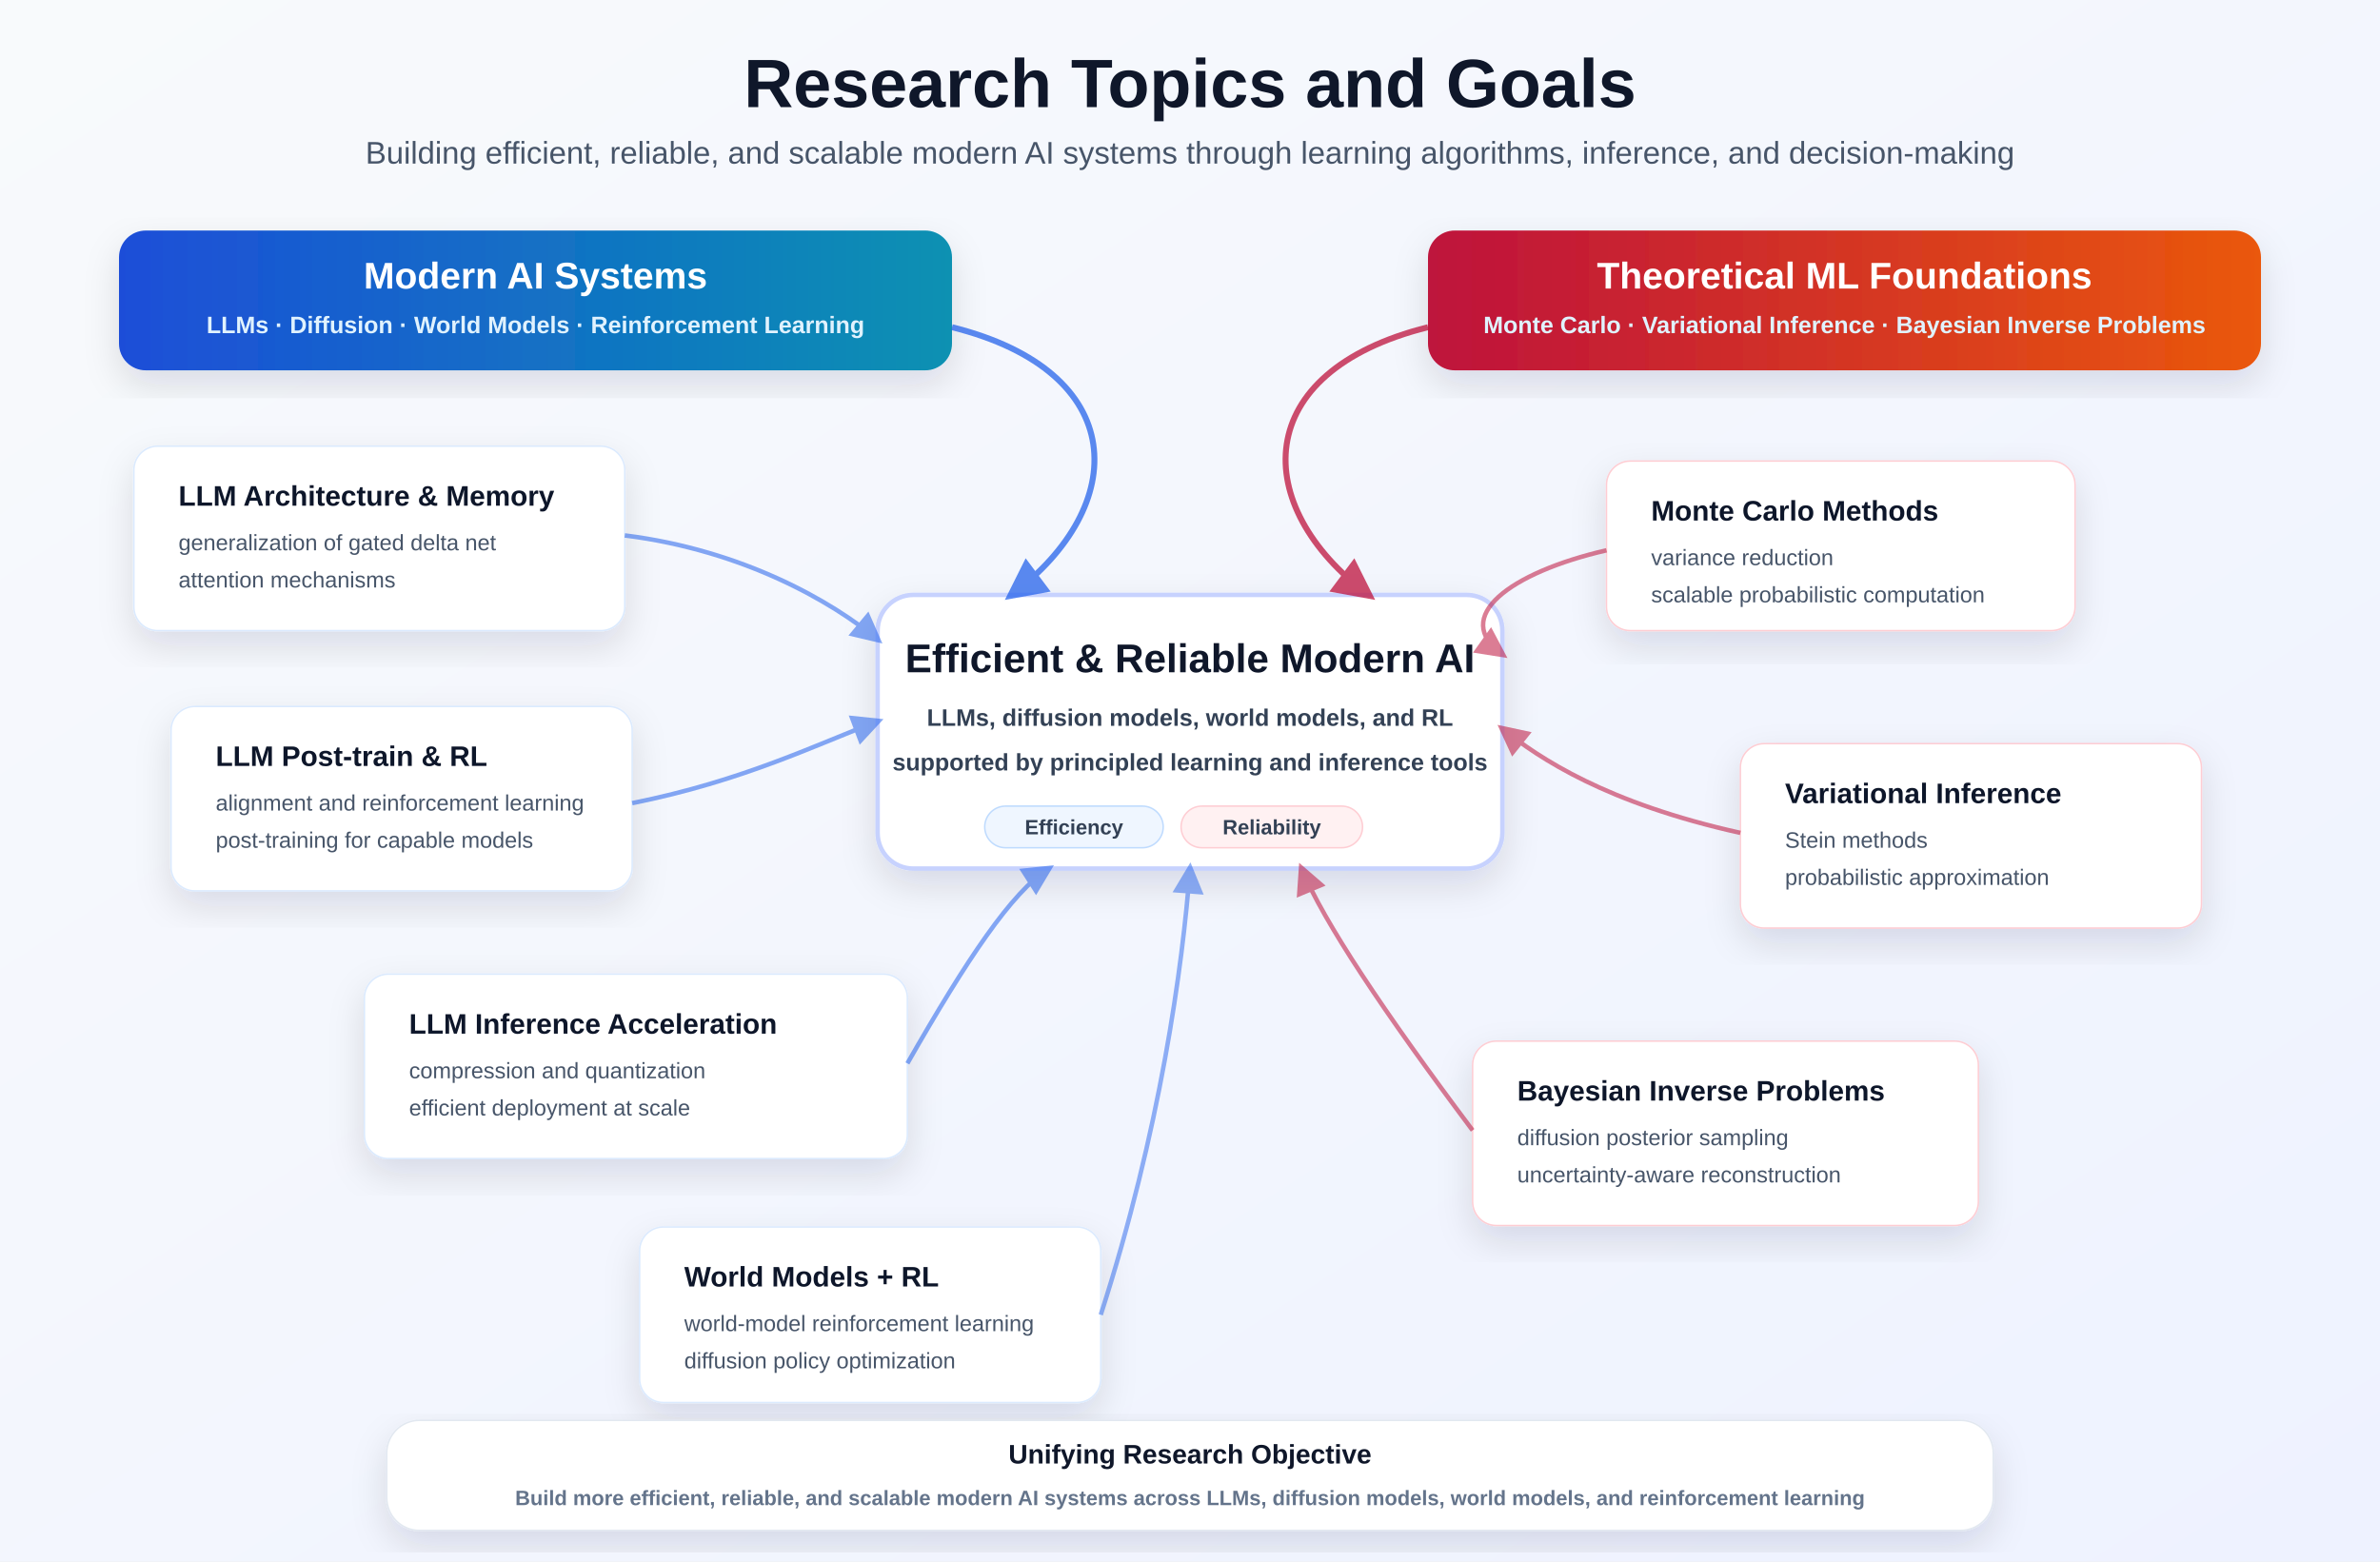
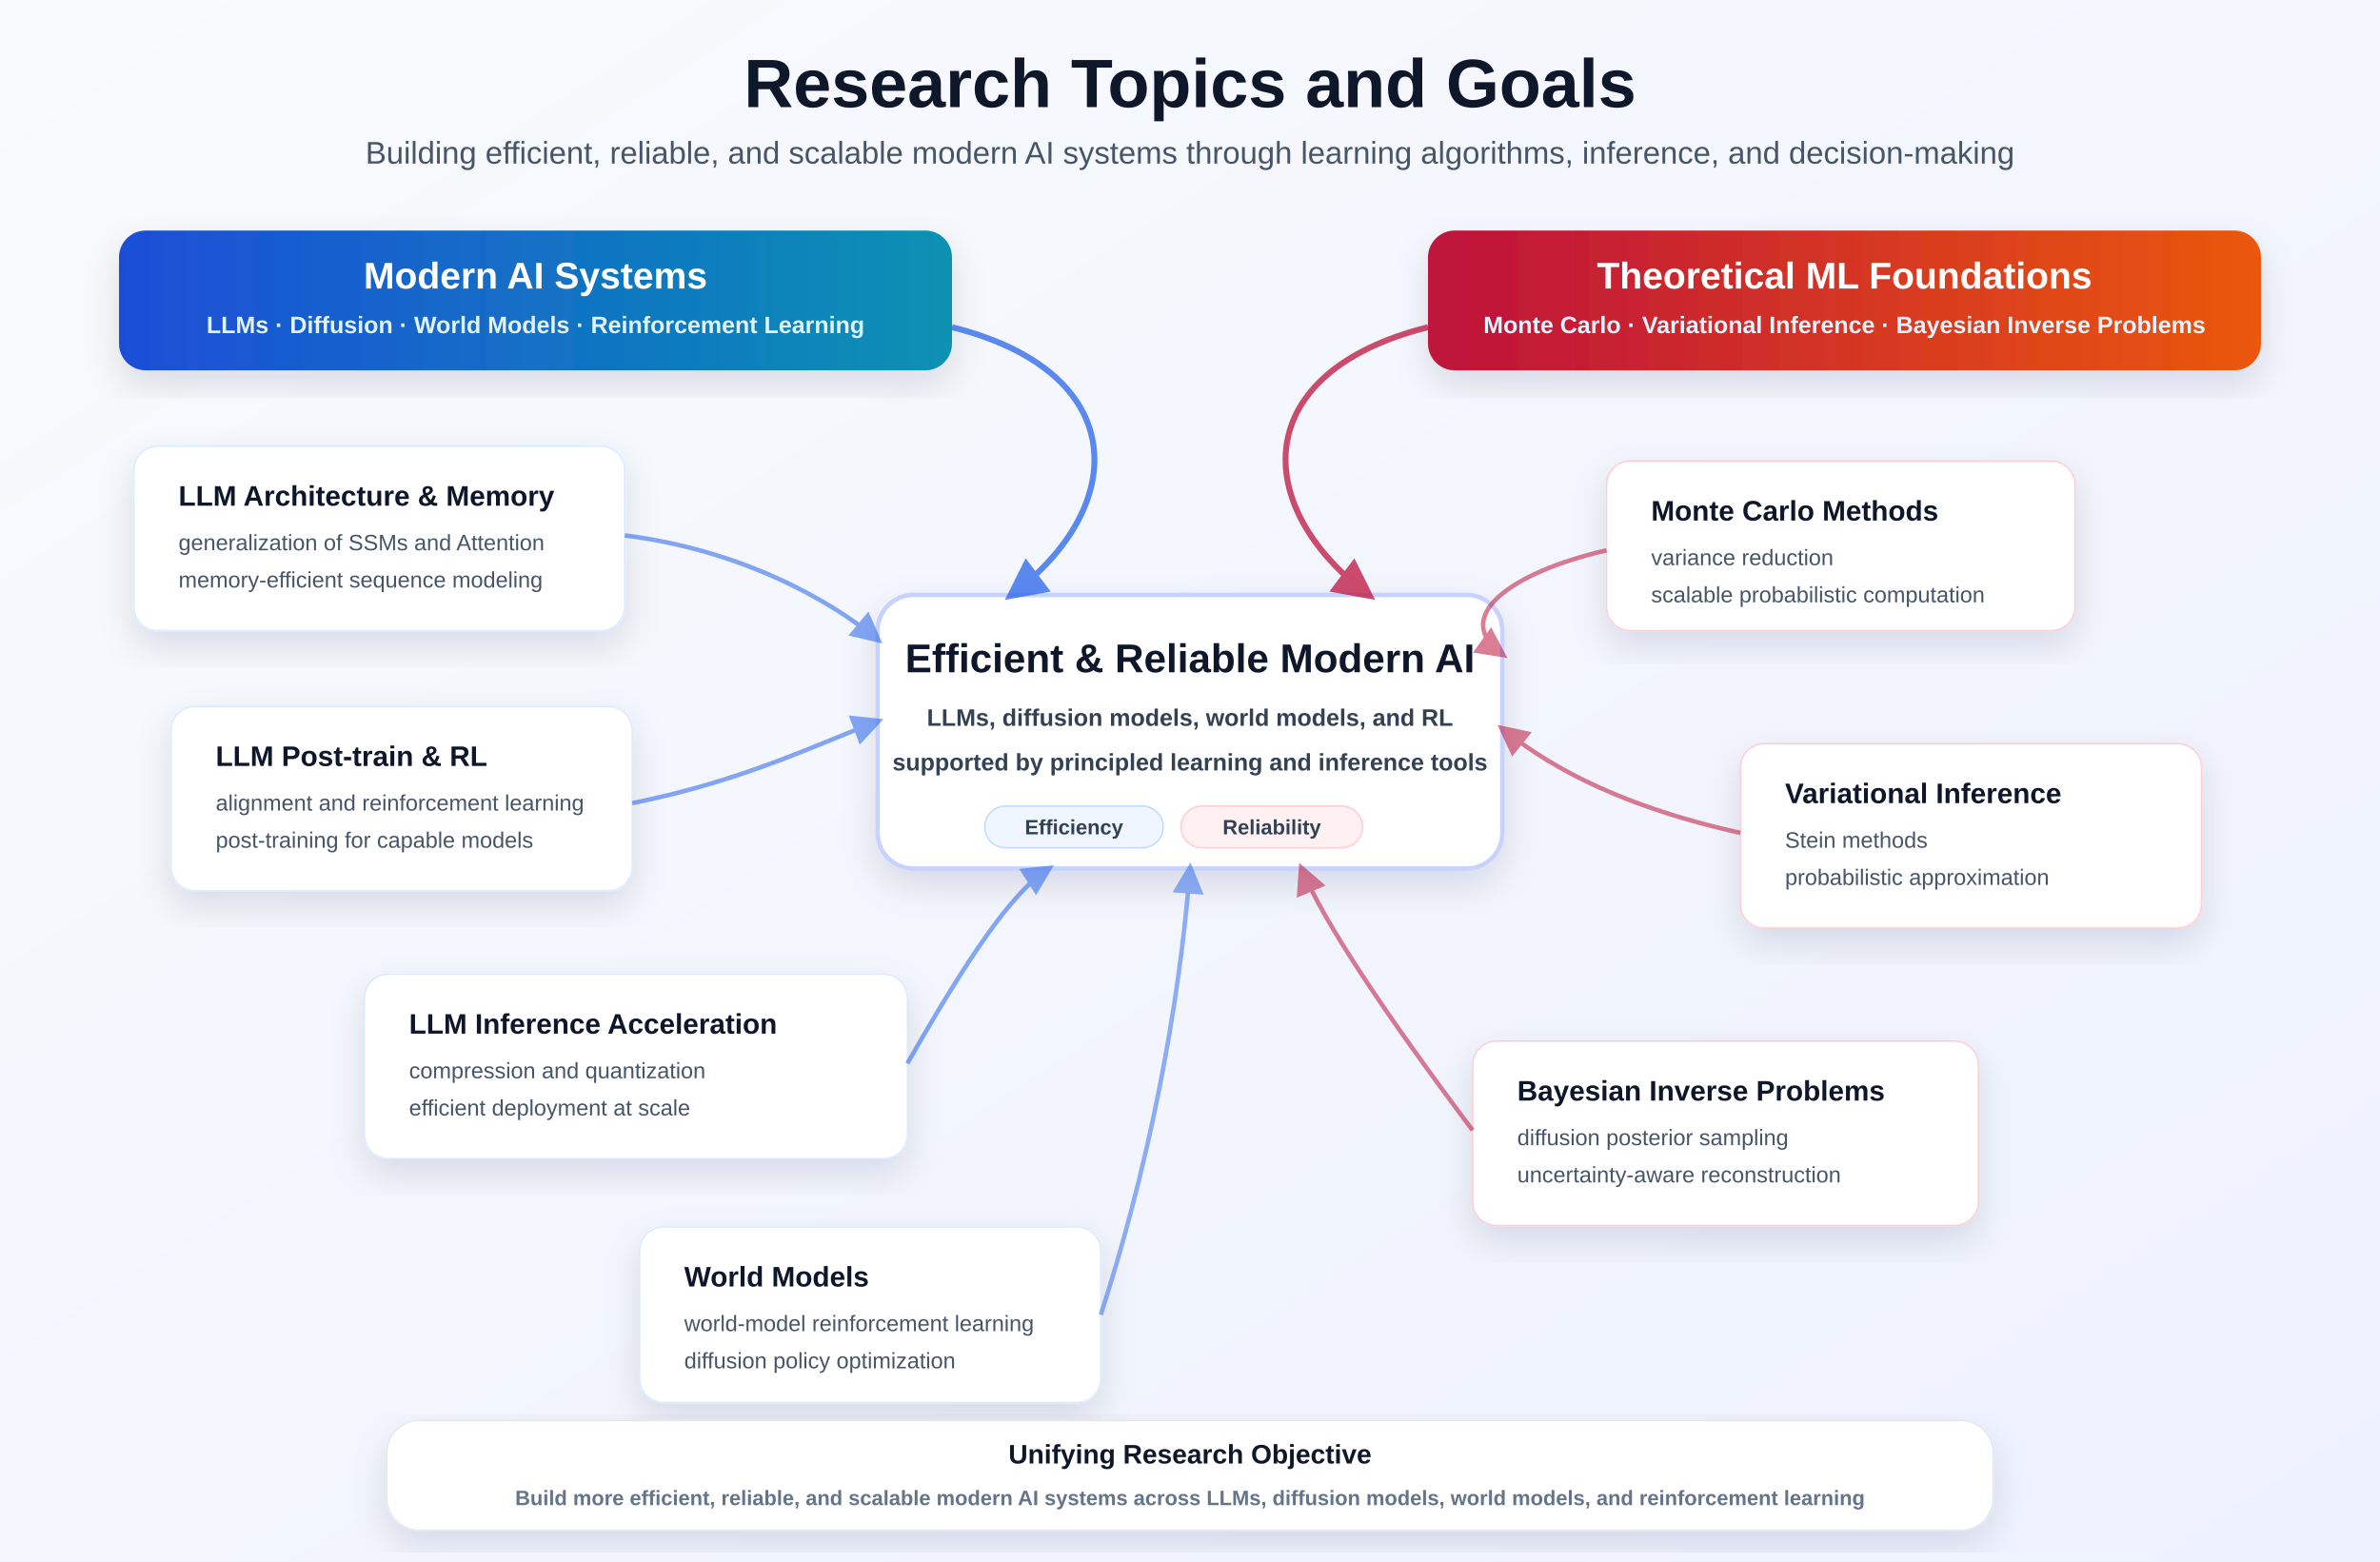
<svg xmlns="http://www.w3.org/2000/svg" width="1600" height="1050" viewBox="0 0 1600 1050">
  <defs>
    <linearGradient id="bg" x1="0" x2="1" y1="0" y2="1">
      <stop offset="0" stop-color="#f8fafc" />
      <stop offset="1" stop-color="#eef2ff" />
    </linearGradient>
    <linearGradient id="blue" x1="0" x2="1">
      <stop offset="0" stop-color="#1d4ed8" />
      <stop offset="1" stop-color="#0891b2" />
    </linearGradient>
    <linearGradient id="rose" x1="0" x2="1">
      <stop offset="0" stop-color="#be123c" />
      <stop offset="1" stop-color="#ea580c" />
    </linearGradient>
    <filter id="shadow" x="-20%" y="-20%" width="140%" height="140%">
      <feDropShadow dx="0" dy="10" stdDeviation="12" flood-color="#0f172a" flood-opacity="0.12" />
    </filter>
    <marker id="arrowBlue" viewBox="0 0 10 10" refX="8" refY="5" markerWidth="7" markerHeight="7" orient="auto-start-reverse">
      <path d="M0,0 L10,5 L0,10 z" fill="#2563eb" />
    </marker>
    <marker id="arrowRose" viewBox="0 0 10 10" refX="8" refY="5" markerWidth="7" markerHeight="7" orient="auto-start-reverse">
      <path d="M0,0 L10,5 L0,10 z" fill="#be123c" />
    </marker>
    <style>
      text{font-family:-apple-system,BlinkMacSystemFont,'Segoe UI',Arial,'Noto Sans SC','Microsoft YaHei',sans-serif;fill:#0f172a}
      .title{font-size:46px;font-weight:850}.subtitle{font-size:21px;fill:#475569;font-weight:500}.axis{font-size:25px;font-weight:850;fill:white}.axisSub{font-size:16px;fill:#e0f2fe;font-weight:650}.nodeTitle{font-size:19px;font-weight:850}.nodeText{font-size:15px;fill:#475569;font-weight:500}.small{font-size:14px;fill:#64748b;font-weight:650}.bridgeTitle{font-size:27px;font-weight:900;fill:#0f172a}.bridgeText{font-size:16px;fill:#334155;font-weight:650}.tag{font-size:14px;font-weight:850;fill:#334155}.outcome{font-size:18px;font-weight:850;fill:#0f172a}
    </style>
  </defs>
  <rect width="1600" height="1050" fill="url(#bg)" />
  <text class="title" x="800" y="72" text-anchor="middle">Research Topics and Goals</text>
  <text class="subtitle" x="800" y="110" text-anchor="middle">Building efficient, reliable, and scalable modern AI systems through learning algorithms, inference, and decision-making</text>
  <rect x="80" y="155" width="560" height="94" rx="18" fill="url(#blue)" filter="url(#shadow)" />
  <text class="axis" x="360" y="194" text-anchor="middle">Modern AI Systems</text>
  <text class="axisSub" x="360" y="224" text-anchor="middle">LLMs · Diffusion · World Models · Reinforcement Learning</text>
  <rect x="960" y="155" width="560" height="94" rx="18" fill="url(#rose)" filter="url(#shadow)" />
  <text class="axis" x="1240" y="194" text-anchor="middle">Theoretical ML Foundations</text>
  <text class="axisSub" x="1240" y="224" text-anchor="middle">Monte Carlo · Variational Inference · Bayesian Inverse Problems</text>
  <rect x="590" y="400" width="420" height="184" rx="24" fill="#ffffff" stroke="#c7d2fe" stroke-width="3" filter="url(#shadow)" />
  <text class="bridgeTitle" x="800" y="452" text-anchor="middle">Efficient &amp; Reliable Modern AI</text>
  <text class="bridgeText" x="800" y="488" text-anchor="middle">LLMs, diffusion models, world models, and RL</text>
  <text class="bridgeText" x="800" y="518" text-anchor="middle">supported by principled learning and inference tools</text>
  <rect x="662" y="542" width="120" height="28" rx="14" fill="#eff6ff" stroke="#bfdbfe" />
  <text class="tag" x="722" y="561" text-anchor="middle">Efficiency</text>
  <rect x="794" y="542" width="122" height="28" rx="14" fill="#fff1f2" stroke="#fecdd3" />
  <text class="tag" x="855" y="561" text-anchor="middle">Reliability</text>
  <path d="M640 220 C760 250 760 340 680 400" fill="none" stroke="#2563eb" stroke-width="4" marker-end="url(#arrowBlue)" opacity="0.75" />
  <path d="M960 220 C840 250 840 340 920 400" fill="none" stroke="#be123c" stroke-width="4" marker-end="url(#arrowRose)" opacity="0.75" />
  <g filter="url(#shadow)">
    <rect x="90" y="300" width="330" height="124" rx="16" fill="#ffffff" stroke="#dbeafe" />
    <text class="nodeTitle" x="120" y="340">LLM Architecture &amp; Memory</text>
-     <text class="nodeText" x="120" y="370">generalization of gated delta net</text>
-     <text class="nodeText" x="120" y="395">attention mechanisms</text>
+     <text class="nodeText" x="120" y="370">generalization of SSMs and Attention</text>
+     <text class="nodeText" x="120" y="395">memory-efficient sequence modeling</text>
  </g>
  <g filter="url(#shadow)">
    <rect x="115" y="475" width="310" height="124" rx="16" fill="#ffffff" stroke="#dbeafe" />
    <text class="nodeTitle" x="145" y="515">LLM Post-train &amp; RL</text>
    <text class="nodeText" x="145" y="545">alignment and reinforcement learning</text>
    <text class="nodeText" x="145" y="570">post-training for capable models</text>
  </g>
  <g filter="url(#shadow)">
    <rect x="245" y="655" width="365" height="124" rx="16" fill="#ffffff" stroke="#dbeafe" />
    <text class="nodeTitle" x="275" y="695">LLM Inference Acceleration</text>
    <text class="nodeText" x="275" y="725">compression and quantization</text>
    <text class="nodeText" x="275" y="750">efficient deployment at scale</text>
  </g>
  <g filter="url(#shadow)">
    <rect x="430" y="825" width="310" height="118" rx="16" fill="#ffffff" stroke="#dbeafe" />
-     <text class="nodeTitle" x="460" y="865">World Models + RL</text>
+     <text class="nodeTitle" x="460" y="865">World Models</text>
    <text class="nodeText" x="460" y="895">world-model reinforcement learning</text>
    <text class="nodeText" x="460" y="920">diffusion policy optimization</text>
  </g>
  <g filter="url(#shadow)">
    <rect x="1080" y="310" width="315" height="114" rx="16" fill="#ffffff" stroke="#fecdd3" />
    <text class="nodeTitle" x="1110" y="350">Monte Carlo Methods</text>
    <text class="nodeText" x="1110" y="380">variance reduction</text>
    <text class="nodeText" x="1110" y="405">scalable probabilistic computation</text>
  </g>
  <g filter="url(#shadow)">
    <rect x="1170" y="500" width="310" height="124" rx="16" fill="#ffffff" stroke="#fecdd3" />
    <text class="nodeTitle" x="1200" y="540">Variational Inference</text>
    <text class="nodeText" x="1200" y="570">Stein methods</text>
    <text class="nodeText" x="1200" y="595">probabilistic approximation</text>
  </g>
  <g filter="url(#shadow)">
    <rect x="990" y="700" width="340" height="124" rx="16" fill="#ffffff" stroke="#fecdd3" />
    <text class="nodeTitle" x="1020" y="740">Bayesian Inverse Problems</text>
    <text class="nodeText" x="1020" y="770">diffusion posterior sampling</text>
    <text class="nodeText" x="1020" y="795">uncertainty-aware reconstruction</text>
  </g>
  <path d="M420 360 C500 370 560 405 590 430" fill="none" stroke="#2563eb" stroke-width="3" marker-end="url(#arrowBlue)" opacity="0.55" />
  <path d="M425 540 C500 525 550 500 590 485" fill="none" stroke="#2563eb" stroke-width="3" marker-end="url(#arrowBlue)" opacity="0.55" />
  <path d="M610 715 C650 645 680 600 705 584" fill="none" stroke="#2563eb" stroke-width="3" marker-end="url(#arrowBlue)" opacity="0.55" />
  <path d="M740 884 C780 760 795 650 800 584" fill="none" stroke="#2563eb" stroke-width="3" marker-end="url(#arrowBlue)" opacity="0.5" />
  <path d="M1080 370 C1015 385 975 415 1010 440" fill="none" stroke="#be123c" stroke-width="3" marker-end="url(#arrowRose)" opacity="0.55" />
  <path d="M1170 560 C1080 540 1035 510 1010 490" fill="none" stroke="#be123c" stroke-width="3" marker-end="url(#arrowRose)" opacity="0.55" />
  <path d="M990 760 C930 680 890 620 875 584" fill="none" stroke="#be123c" stroke-width="3" marker-end="url(#arrowRose)" opacity="0.55" />
  <rect x="270" y="975" width="1060" height="0" rx="0" fill="none" />
  <rect x="260" y="955" width="1080" height="74" rx="22" fill="#ffffff" stroke="#e2e8f0" filter="url(#shadow)" />
  <text class="outcome" x="800" y="984" text-anchor="middle">Unifying Research Objective</text>
  <text class="small" x="800" y="1012" text-anchor="middle">Build more efficient, reliable, and scalable modern AI systems across LLMs, diffusion models, world models, and reinforcement learning</text>
</svg>
